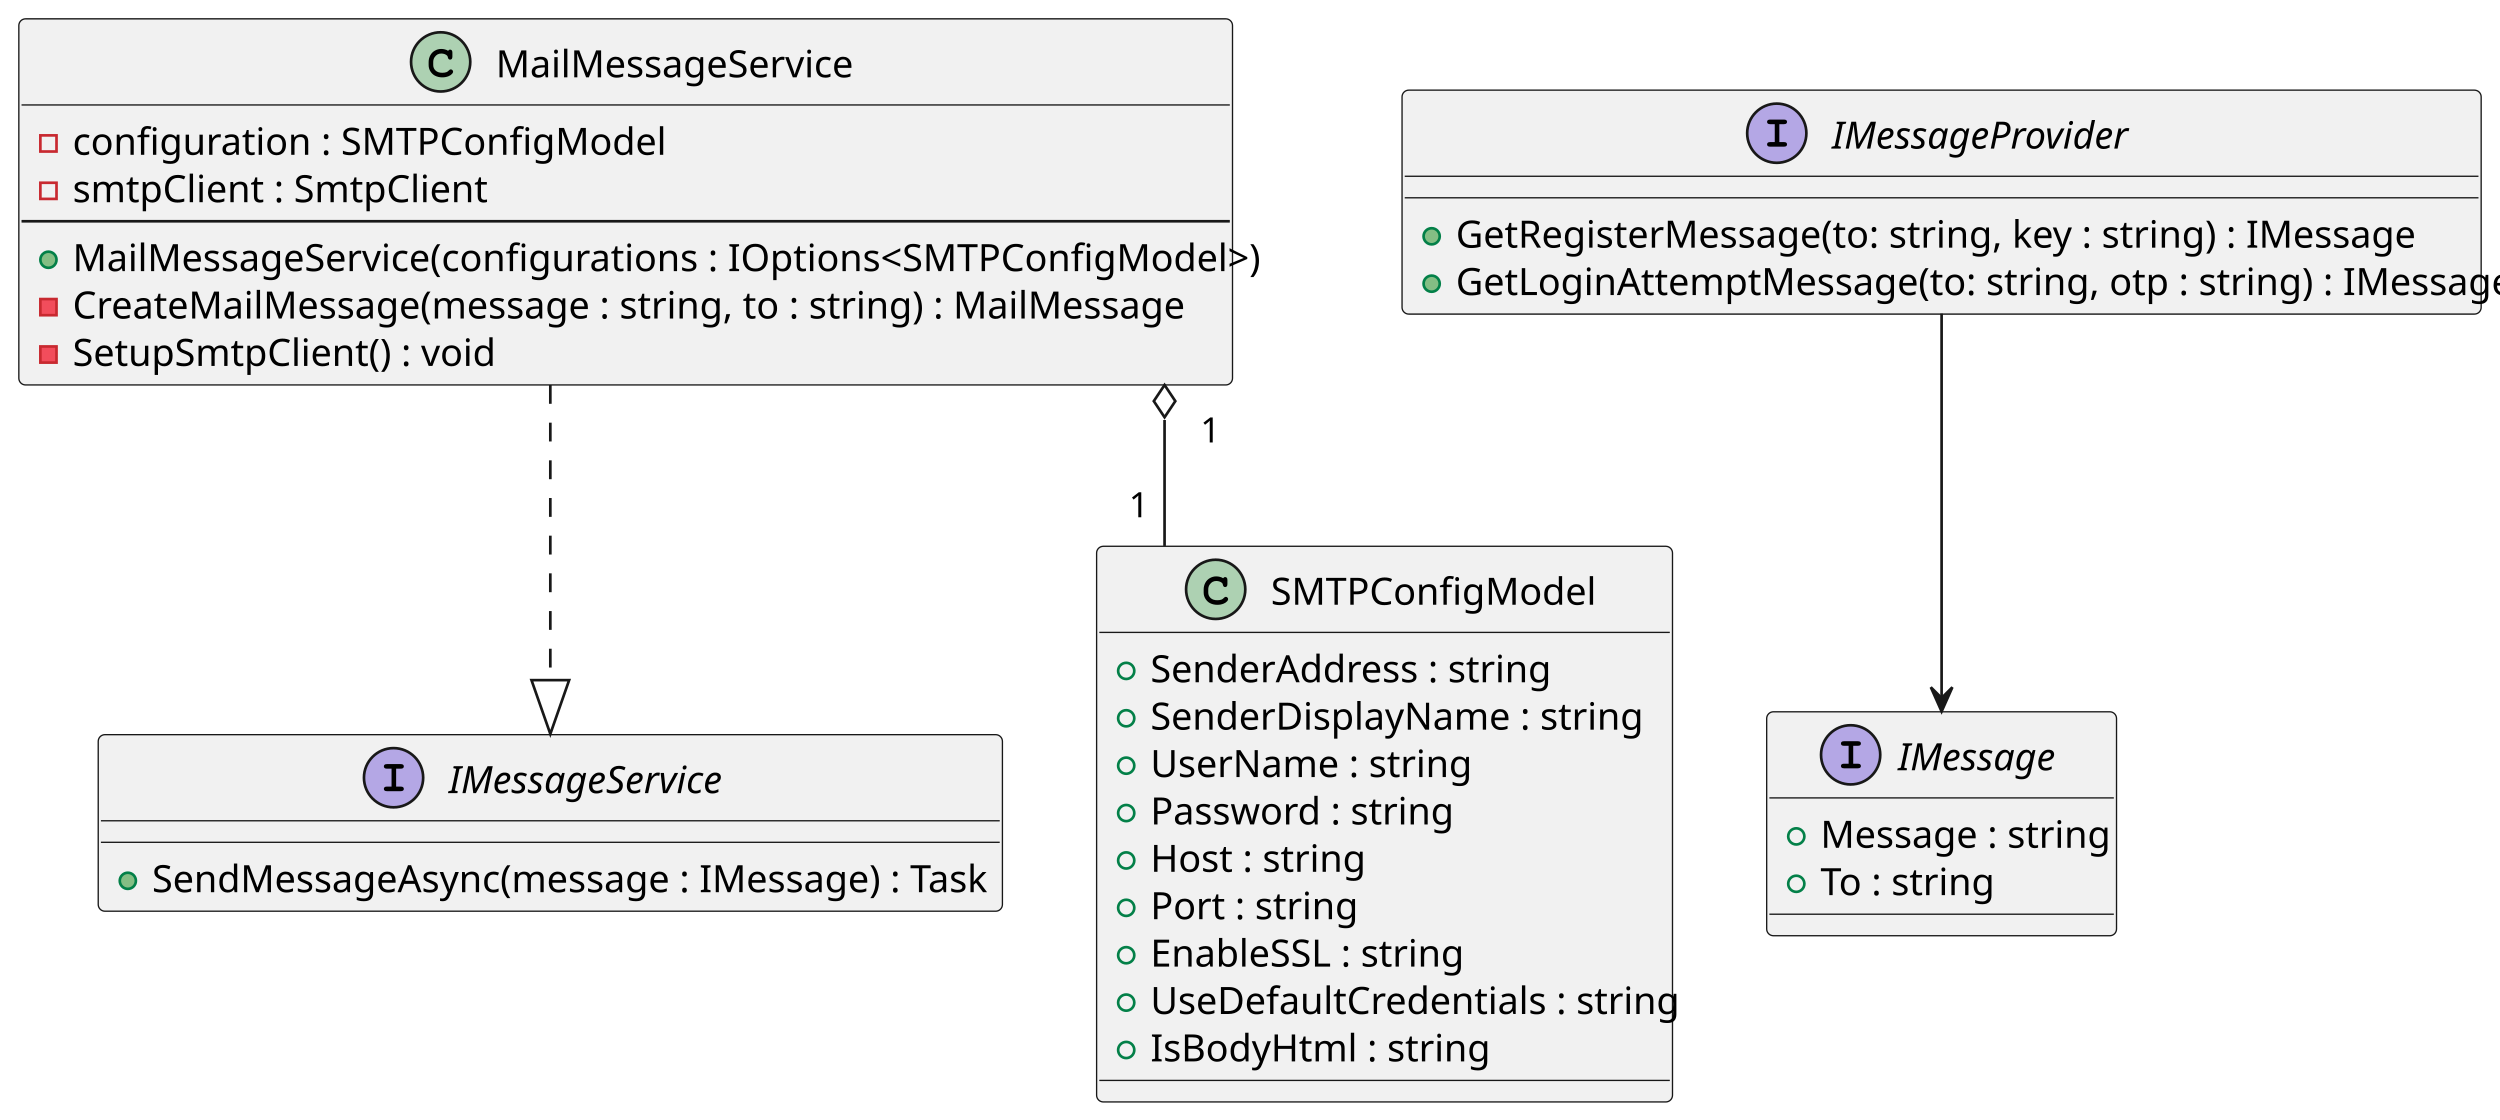
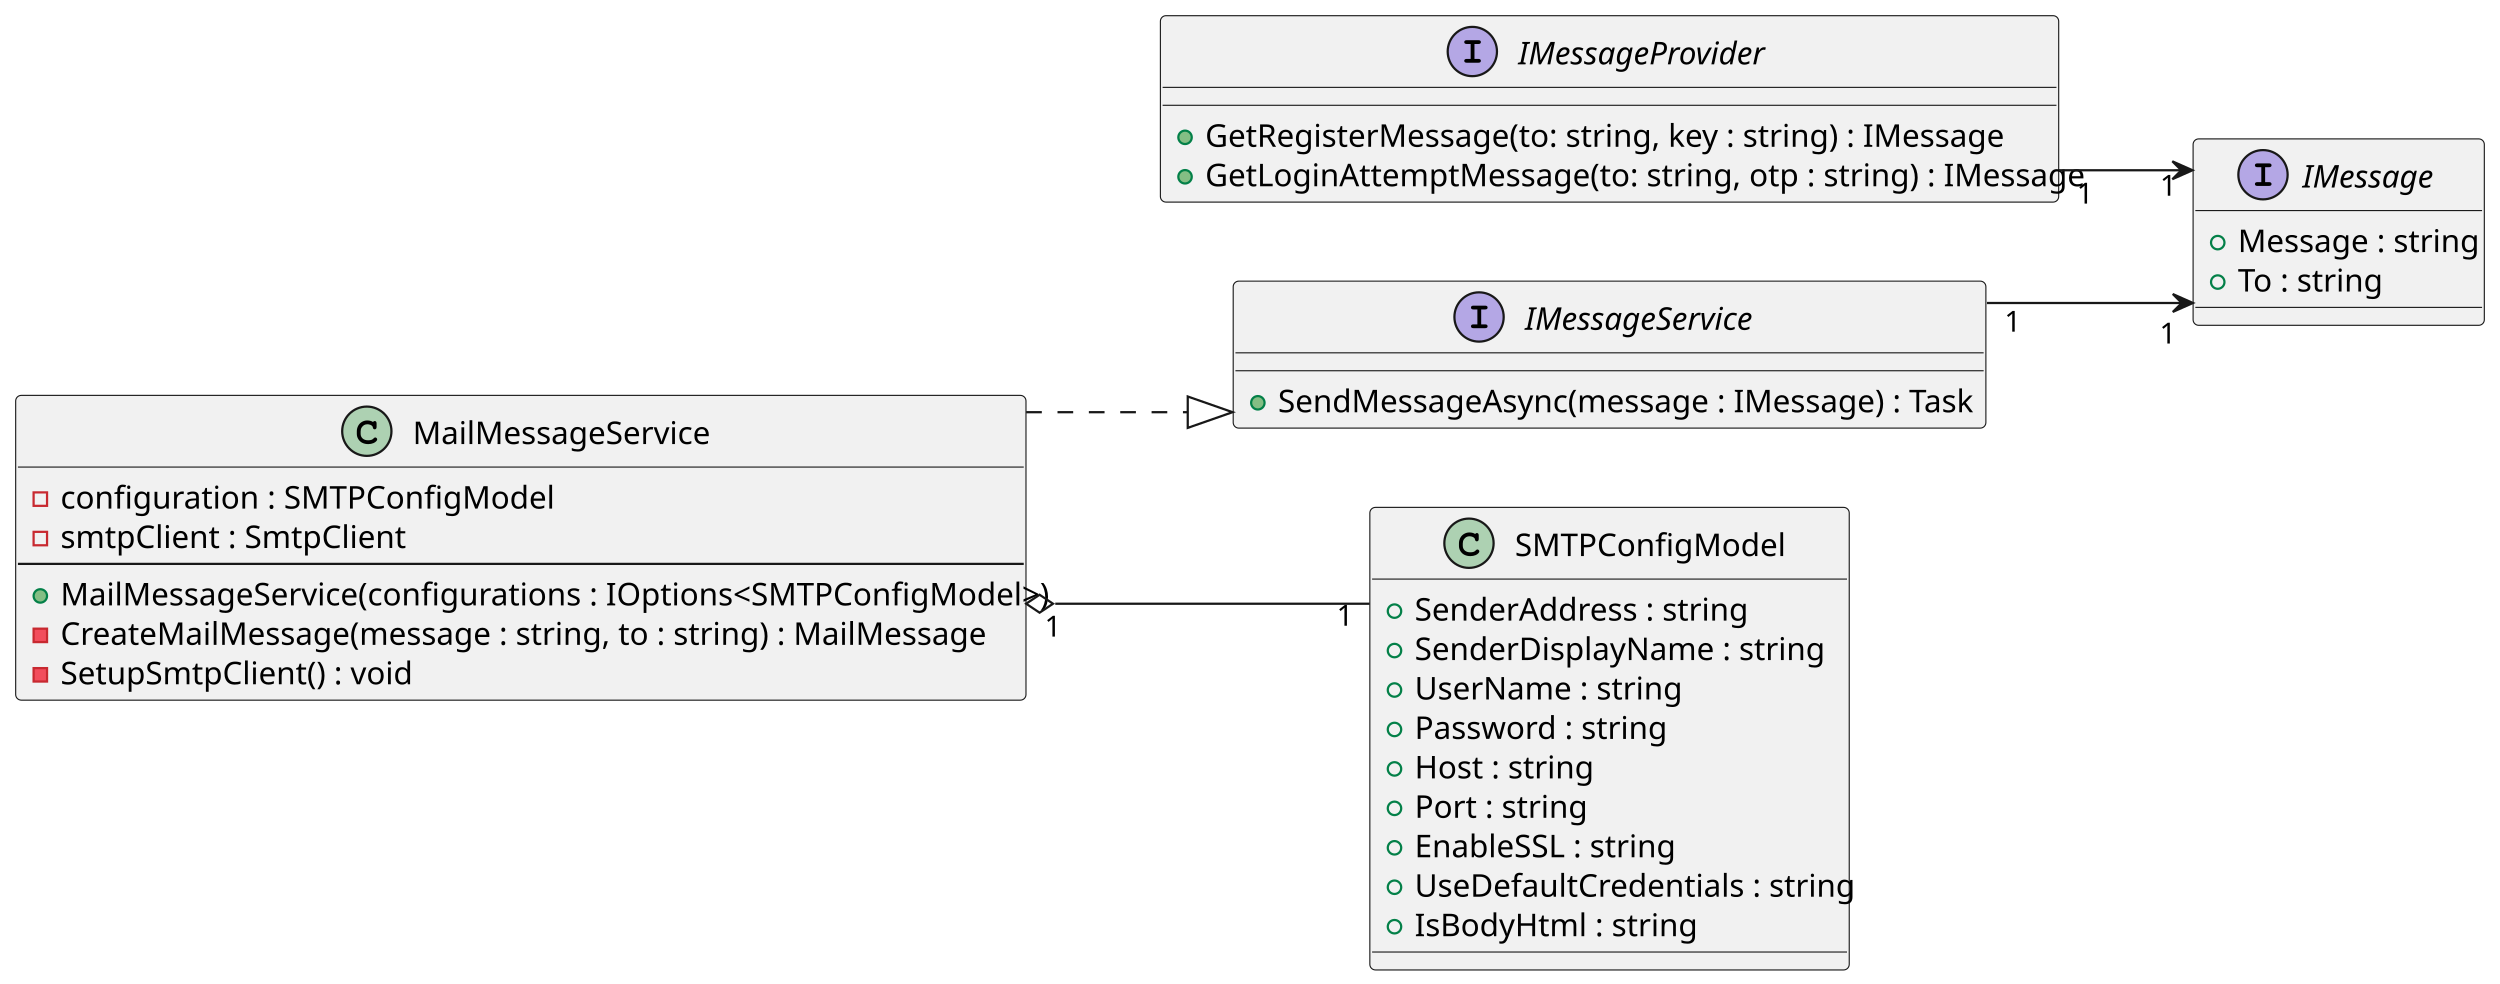
- <svg xmlns="http://www.w3.org/2000/svg" contentStyleType="text/css" height="416px" preserveAspectRatio="none" style="width:929px;height:416px;background:#FFFFFF;" version="1.1" viewBox="0 0 929 416" width="929px" zoomAndPan="magnify">
+ <svg xmlns="http://www.w3.org/2000/svg" contentStyleType="text/css" height="439px" preserveAspectRatio="none" style="width:1116px;height:439px;background:#FFFFFF;" version="1.1" viewBox="0 0 1116 439" width="1116px" zoomAndPan="magnify">
  <defs />
  <g>
    <g id="elem_IMessageService">
-       <rect codeLine="5" fill="#F1F1F1" height="65.609" id="IMessageService" rx="2.5" ry="2.5" style="stroke:#181818;stroke-width:0.5;" width="336" x="36.5" y="273" />
-       <ellipse cx="146.25" cy="289" fill="#B4A7E5" rx="11" ry="11" style="stroke:#181818;stroke-width:1.0;" />
-       <path d="M147.203,285.641 L147.203,292.297 L148.922,292.297 Q149.531,292.297 149.797,292.531 Q150.062,292.766 150.062,293.156 Q150.062,293.531 149.797,293.766 Q149.531,294 148.922,294 L143.781,294 Q143.172,294 142.906,293.766 Q142.641,293.531 142.641,293.141 Q142.641,292.766 142.906,292.531 Q143.172,292.297 143.781,292.297 L145.5,292.297 L145.5,285.641 L143.781,285.641 Q143.172,285.641 142.906,285.406 Q142.641,285.172 142.641,284.781 Q142.641,284.406 142.906,284.172 Q143.172,283.938 143.781,283.938 L148.922,283.938 Q149.531,283.938 149.797,284.172 Q150.062,284.406 150.062,284.781 Q150.062,285.172 149.797,285.406 Q149.531,285.641 148.922,285.641 L147.203,285.641 Z " fill="#000000" />
-       <text fill="#000000" font-family="sans-serif" font-size="14" font-style="italic" lengthAdjust="spacing" textLength="108" x="166.75" y="294.728">IMessageService</text>
-       <line style="stroke:#181818;stroke-width:0.5;" x1="37.5" x2="371.5" y1="305" y2="305" />
-       <line style="stroke:#181818;stroke-width:0.5;" x1="37.5" x2="371.5" y1="313" y2="313" />
-       <ellipse cx="47.5" cy="327.305" fill="#84BE84" rx="3" ry="3" style="stroke:#038048;stroke-width:1.0;" />
-       <text fill="#000000" font-family="sans-serif" font-size="14" lengthAdjust="spacing" textLength="310" x="56.5" y="331.533">SendMessageAsync(message : IMessage) : Task</text>
+       <rect codeLine="5" fill="#F1F1F1" height="65.609" id="IMessageService" rx="2.5" ry="2.5" style="stroke:#181818;stroke-width:0.5;" width="336" x="550.5" y="125.5" />
+       <ellipse cx="660.25" cy="141.5" fill="#B4A7E5" rx="11" ry="11" style="stroke:#181818;stroke-width:1.0;" />
+       <path d="M661.203,138.141 L661.203,144.797 L662.922,144.797 Q663.531,144.797 663.797,145.031 Q664.062,145.266 664.062,145.656 Q664.062,146.031 663.797,146.266 Q663.531,146.5 662.922,146.5 L657.781,146.5 Q657.172,146.5 656.906,146.266 Q656.641,146.031 656.641,145.641 Q656.641,145.266 656.906,145.031 Q657.172,144.797 657.781,144.797 L659.5,144.797 L659.5,138.141 L657.781,138.141 Q657.172,138.141 656.906,137.906 Q656.641,137.672 656.641,137.281 Q656.641,136.906 656.906,136.672 Q657.172,136.438 657.781,136.438 L662.922,136.438 Q663.531,136.438 663.797,136.672 Q664.062,136.906 664.062,137.281 Q664.062,137.672 663.797,137.906 Q663.531,138.141 662.922,138.141 L661.203,138.141 Z " fill="#000000" />
+       <text fill="#000000" font-family="sans-serif" font-size="14" font-style="italic" lengthAdjust="spacing" textLength="108" x="680.75" y="147.228">IMessageService</text>
+       <line style="stroke:#181818;stroke-width:0.5;" x1="551.5" x2="885.5" y1="157.5" y2="157.5" />
+       <line style="stroke:#181818;stroke-width:0.5;" x1="551.5" x2="885.5" y1="165.5" y2="165.5" />
+       <ellipse cx="561.5" cy="179.805" fill="#84BE84" rx="3" ry="3" style="stroke:#038048;stroke-width:1.0;" />
+       <text fill="#000000" font-family="sans-serif" font-size="14" lengthAdjust="spacing" textLength="310" x="570.5" y="184.033">SendMessageAsync(message : IMessage) : Task</text>
    </g>
    <g id="elem_MailMessageService">
-       <rect codeLine="9" fill="#F1F1F1" height="136.047" id="MailMessageService" rx="2.5" ry="2.5" style="stroke:#181818;stroke-width:0.5;" width="451" x="7" y="7" />
-       <ellipse cx="163.75" cy="23" fill="#ADD1B2" rx="11" ry="11" style="stroke:#181818;stroke-width:1.0;" />
-       <path d="M166.516,18.875 Q166.672,18.656 166.859,18.547 Q167.047,18.438 167.266,18.438 Q167.641,18.438 167.875,18.703 Q168.109,18.953 168.109,19.562 L168.109,21.016 Q168.109,21.625 167.875,21.891 Q167.641,22.156 167.266,22.156 Q166.922,22.156 166.719,21.953 Q166.516,21.766 166.406,21.25 Q166.359,20.891 166.172,20.703 Q165.844,20.328 165.234,20.109 Q164.625,19.891 164,19.891 Q163.234,19.891 162.594,20.219 Q161.969,20.547 161.469,21.297 Q160.984,22.047 160.984,23.078 L160.984,24.172 Q160.984,25.406 161.875,26.234 Q162.766,27.047 164.359,27.047 Q165.297,27.047 165.953,26.797 Q166.344,26.641 166.766,26.203 Q167.031,25.938 167.172,25.859 Q167.328,25.781 167.531,25.781 Q167.859,25.781 168.109,26.047 Q168.375,26.297 168.375,26.641 Q168.375,26.984 168.031,27.391 Q167.531,27.969 166.734,28.297 Q165.656,28.75 164.359,28.75 Q162.844,28.75 161.641,28.125 Q160.656,27.625 159.969,26.562 Q159.281,25.484 159.281,24.203 L159.281,23.047 Q159.281,21.719 159.891,20.578 Q160.516,19.422 161.609,18.812 Q162.703,18.188 163.938,18.188 Q164.672,18.188 165.312,18.359 Q165.969,18.516 166.516,18.875 Z " fill="#000000" />
-       <text fill="#000000" font-family="sans-serif" font-size="14" lengthAdjust="spacing" textLength="129" x="184.25" y="28.729">MailMessageService</text>
-       <line style="stroke:#181818;stroke-width:0.5;" x1="8" x2="457" y1="39" y2="39" />
-       <rect fill="none" height="6" style="stroke:#C82930;stroke-width:1.0;" width="6" x="15" y="50.305" />
-       <text fill="#000000" font-family="sans-serif" font-size="14" lengthAdjust="spacing" textLength="211" x="27" y="57.533">configuration : SMTPConfigModel</text>
-       <rect fill="none" height="6" style="stroke:#C82930;stroke-width:1.0;" width="6" x="15" y="67.914" />
-       <text fill="#000000" font-family="sans-serif" font-size="14" lengthAdjust="spacing" textLength="146" x="27" y="75.143">smtpClient : SmtpClient</text>
-       <line style="stroke:#181818;stroke-width:1.0;" x1="8" x2="457" y1="82.219" y2="82.219" />
-       <ellipse cx="18" cy="96.523" fill="#84BE84" rx="3" ry="3" style="stroke:#038048;stroke-width:1.0;" />
-       <text fill="#000000" font-family="sans-serif" font-size="14" lengthAdjust="spacing" textLength="425" x="27" y="100.752">MailMessageService(configurations : IOptions&lt;SMTPConfigModel&gt;)</text>
-       <rect fill="#F24D5C" height="6" style="stroke:#C82930;stroke-width:1.0;" width="6" x="15" y="111.133" />
-       <text fill="#000000" font-family="sans-serif" font-size="14" lengthAdjust="spacing" textLength="400" x="27" y="118.361">CreateMailMessage(message : string, to : string) : MailMessage</text>
-       <rect fill="#F24D5C" height="6" style="stroke:#C82930;stroke-width:1.0;" width="6" x="15" y="128.742" />
-       <text fill="#000000" font-family="sans-serif" font-size="14" lengthAdjust="spacing" textLength="153" x="27" y="135.971">SetupSmtpClient() : void</text>
+       <rect codeLine="9" fill="#F1F1F1" height="136.047" id="MailMessageService" rx="2.5" ry="2.5" style="stroke:#181818;stroke-width:0.5;" width="451" x="7" y="176.5" />
+       <ellipse cx="163.75" cy="192.5" fill="#ADD1B2" rx="11" ry="11" style="stroke:#181818;stroke-width:1.0;" />
+       <path d="M166.516,188.375 Q166.672,188.156 166.859,188.047 Q167.047,187.938 167.266,187.938 Q167.641,187.938 167.875,188.203 Q168.109,188.453 168.109,189.062 L168.109,190.516 Q168.109,191.125 167.875,191.391 Q167.641,191.656 167.266,191.656 Q166.922,191.656 166.719,191.453 Q166.516,191.266 166.406,190.75 Q166.359,190.391 166.172,190.203 Q165.844,189.828 165.234,189.609 Q164.625,189.391 164,189.391 Q163.234,189.391 162.594,189.719 Q161.969,190.047 161.469,190.797 Q160.984,191.547 160.984,192.578 L160.984,193.672 Q160.984,194.906 161.875,195.734 Q162.766,196.547 164.359,196.547 Q165.297,196.547 165.953,196.297 Q166.344,196.141 166.766,195.703 Q167.031,195.438 167.172,195.359 Q167.328,195.281 167.531,195.281 Q167.859,195.281 168.109,195.547 Q168.375,195.797 168.375,196.141 Q168.375,196.484 168.031,196.891 Q167.531,197.469 166.734,197.797 Q165.656,198.25 164.359,198.25 Q162.844,198.25 161.641,197.625 Q160.656,197.125 159.969,196.062 Q159.281,194.984 159.281,193.703 L159.281,192.547 Q159.281,191.219 159.891,190.078 Q160.516,188.922 161.609,188.312 Q162.703,187.688 163.938,187.688 Q164.672,187.688 165.312,187.859 Q165.969,188.016 166.516,188.375 Z " fill="#000000" />
+       <text fill="#000000" font-family="sans-serif" font-size="14" lengthAdjust="spacing" textLength="129" x="184.25" y="198.228">MailMessageService</text>
+       <line style="stroke:#181818;stroke-width:0.5;" x1="8" x2="457" y1="208.5" y2="208.5" />
+       <rect fill="none" height="6" style="stroke:#C82930;stroke-width:1.0;" width="6" x="15" y="219.805" />
+       <text fill="#000000" font-family="sans-serif" font-size="14" lengthAdjust="spacing" textLength="211" x="27" y="227.033">configuration : SMTPConfigModel</text>
+       <rect fill="none" height="6" style="stroke:#C82930;stroke-width:1.0;" width="6" x="15" y="237.414" />
+       <text fill="#000000" font-family="sans-serif" font-size="14" lengthAdjust="spacing" textLength="146" x="27" y="244.643">smtpClient : SmtpClient</text>
+       <line style="stroke:#181818;stroke-width:1.0;" x1="8" x2="457" y1="251.719" y2="251.719" />
+       <ellipse cx="18" cy="266.023" fill="#84BE84" rx="3" ry="3" style="stroke:#038048;stroke-width:1.0;" />
+       <text fill="#000000" font-family="sans-serif" font-size="14" lengthAdjust="spacing" textLength="425" x="27" y="270.252">MailMessageService(configurations : IOptions&lt;SMTPConfigModel&gt;)</text>
+       <rect fill="#F24D5C" height="6" style="stroke:#C82930;stroke-width:1.0;" width="6" x="15" y="280.633" />
+       <text fill="#000000" font-family="sans-serif" font-size="14" lengthAdjust="spacing" textLength="400" x="27" y="287.861">CreateMailMessage(message : string, to : string) : MailMessage</text>
+       <rect fill="#F24D5C" height="6" style="stroke:#C82930;stroke-width:1.0;" width="6" x="15" y="298.242" />
+       <text fill="#000000" font-family="sans-serif" font-size="14" lengthAdjust="spacing" textLength="153" x="27" y="305.471">SetupSmtpClient() : void</text>
    </g>
    <g id="elem_SMTPConfigModel">
-       <rect codeLine="36" fill="#F1F1F1" height="206.484" id="SMTPConfigModel" rx="2.5" ry="2.5" style="stroke:#181818;stroke-width:0.5;" width="214" x="407.5" y="203" />
-       <ellipse cx="451.75" cy="219" fill="#ADD1B2" rx="11" ry="11" style="stroke:#181818;stroke-width:1.0;" />
-       <path d="M454.516,214.875 Q454.672,214.656 454.859,214.547 Q455.047,214.438 455.266,214.438 Q455.641,214.438 455.875,214.703 Q456.109,214.953 456.109,215.562 L456.109,217.016 Q456.109,217.625 455.875,217.891 Q455.641,218.156 455.266,218.156 Q454.922,218.156 454.719,217.953 Q454.516,217.766 454.406,217.25 Q454.359,216.891 454.172,216.703 Q453.844,216.328 453.234,216.109 Q452.625,215.891 452,215.891 Q451.234,215.891 450.594,216.219 Q449.969,216.547 449.469,217.297 Q448.984,218.047 448.984,219.078 L448.984,220.172 Q448.984,221.406 449.875,222.234 Q450.766,223.047 452.359,223.047 Q453.297,223.047 453.953,222.797 Q454.344,222.641 454.766,222.203 Q455.031,221.938 455.172,221.859 Q455.328,221.781 455.531,221.781 Q455.859,221.781 456.109,222.047 Q456.375,222.297 456.375,222.641 Q456.375,222.984 456.031,223.391 Q455.531,223.969 454.734,224.297 Q453.656,224.75 452.359,224.75 Q450.844,224.75 449.641,224.125 Q448.656,223.625 447.969,222.562 Q447.281,221.484 447.281,220.203 L447.281,219.047 Q447.281,217.719 447.891,216.578 Q448.516,215.422 449.609,214.812 Q450.703,214.188 451.938,214.188 Q452.672,214.188 453.312,214.359 Q453.969,214.516 454.516,214.875 Z " fill="#000000" />
-       <text fill="#000000" font-family="sans-serif" font-size="14" lengthAdjust="spacing" textLength="117" x="472.25" y="224.728">SMTPConfigModel</text>
-       <line style="stroke:#181818;stroke-width:0.5;" x1="408.5" x2="620.5" y1="235" y2="235" />
-       <ellipse cx="418.5" cy="249.305" fill="none" rx="3" ry="3" style="stroke:#038048;stroke-width:1.0;" />
-       <text fill="#000000" font-family="sans-serif" font-size="14" lengthAdjust="spacing" textLength="145" x="427.5" y="253.533">SenderAddress : string</text>
-       <ellipse cx="418.5" cy="266.914" fill="none" rx="3" ry="3" style="stroke:#038048;stroke-width:1.0;" />
-       <text fill="#000000" font-family="sans-serif" font-size="14" lengthAdjust="spacing" textLength="175" x="427.5" y="271.143">SenderDisplayName : string</text>
-       <ellipse cx="418.5" cy="284.523" fill="none" rx="3" ry="3" style="stroke:#038048;stroke-width:1.0;" />
-       <text fill="#000000" font-family="sans-serif" font-size="14" lengthAdjust="spacing" textLength="112" x="427.5" y="288.752">UserName : string</text>
-       <ellipse cx="418.5" cy="302.133" fill="none" rx="3" ry="3" style="stroke:#038048;stroke-width:1.0;" />
-       <text fill="#000000" font-family="sans-serif" font-size="14" lengthAdjust="spacing" textLength="108" x="427.5" y="306.361">Password : string</text>
-       <ellipse cx="418.5" cy="319.742" fill="none" rx="3" ry="3" style="stroke:#038048;stroke-width:1.0;" />
-       <text fill="#000000" font-family="sans-serif" font-size="14" lengthAdjust="spacing" textLength="75" x="427.5" y="323.971">Host : string</text>
-       <ellipse cx="418.5" cy="337.352" fill="none" rx="3" ry="3" style="stroke:#038048;stroke-width:1.0;" />
-       <text fill="#000000" font-family="sans-serif" font-size="14" lengthAdjust="spacing" textLength="73" x="427.5" y="341.58">Port : string</text>
-       <ellipse cx="418.5" cy="354.961" fill="none" rx="3" ry="3" style="stroke:#038048;stroke-width:1.0;" />
-       <text fill="#000000" font-family="sans-serif" font-size="14" lengthAdjust="spacing" textLength="117" x="427.5" y="359.19">EnableSSL : string</text>
-       <ellipse cx="418.5" cy="372.57" fill="none" rx="3" ry="3" style="stroke:#038048;stroke-width:1.0;" />
-       <text fill="#000000" font-family="sans-serif" font-size="14" lengthAdjust="spacing" textLength="188" x="427.5" y="376.799">UseDefaultCredentials : string</text>
-       <ellipse cx="418.5" cy="390.18" fill="none" rx="3" ry="3" style="stroke:#038048;stroke-width:1.0;" />
-       <text fill="#000000" font-family="sans-serif" font-size="14" lengthAdjust="spacing" textLength="116" x="427.5" y="394.408">IsBodyHtml : string</text>
-       <line style="stroke:#181818;stroke-width:0.5;" x1="408.5" x2="620.5" y1="401.484" y2="401.484" />
+       <rect codeLine="39" fill="#F1F1F1" height="206.484" id="SMTPConfigModel" rx="2.5" ry="2.5" style="stroke:#181818;stroke-width:0.5;" width="214" x="611.5" y="226.5" />
+       <ellipse cx="655.75" cy="242.5" fill="#ADD1B2" rx="11" ry="11" style="stroke:#181818;stroke-width:1.0;" />
+       <path d="M658.516,238.375 Q658.672,238.156 658.859,238.047 Q659.047,237.938 659.266,237.938 Q659.641,237.938 659.875,238.203 Q660.109,238.453 660.109,239.062 L660.109,240.516 Q660.109,241.125 659.875,241.391 Q659.641,241.656 659.266,241.656 Q658.922,241.656 658.719,241.453 Q658.516,241.266 658.406,240.75 Q658.359,240.391 658.172,240.203 Q657.844,239.828 657.234,239.609 Q656.625,239.391 656,239.391 Q655.234,239.391 654.594,239.719 Q653.969,240.047 653.469,240.797 Q652.984,241.547 652.984,242.578 L652.984,243.672 Q652.984,244.906 653.875,245.734 Q654.766,246.547 656.359,246.547 Q657.297,246.547 657.953,246.297 Q658.344,246.141 658.766,245.703 Q659.031,245.438 659.172,245.359 Q659.328,245.281 659.531,245.281 Q659.859,245.281 660.109,245.547 Q660.375,245.797 660.375,246.141 Q660.375,246.484 660.031,246.891 Q659.531,247.469 658.734,247.797 Q657.656,248.25 656.359,248.25 Q654.844,248.25 653.641,247.625 Q652.656,247.125 651.969,246.062 Q651.281,244.984 651.281,243.703 L651.281,242.547 Q651.281,241.219 651.891,240.078 Q652.516,238.922 653.609,238.312 Q654.703,237.688 655.938,237.688 Q656.672,237.688 657.312,237.859 Q657.969,238.016 658.516,238.375 Z " fill="#000000" />
+       <text fill="#000000" font-family="sans-serif" font-size="14" lengthAdjust="spacing" textLength="117" x="676.25" y="248.228">SMTPConfigModel</text>
+       <line style="stroke:#181818;stroke-width:0.5;" x1="612.5" x2="824.5" y1="258.5" y2="258.5" />
+       <ellipse cx="622.5" cy="272.805" fill="none" rx="3" ry="3" style="stroke:#038048;stroke-width:1.0;" />
+       <text fill="#000000" font-family="sans-serif" font-size="14" lengthAdjust="spacing" textLength="145" x="631.5" y="277.033">SenderAddress : string</text>
+       <ellipse cx="622.5" cy="290.414" fill="none" rx="3" ry="3" style="stroke:#038048;stroke-width:1.0;" />
+       <text fill="#000000" font-family="sans-serif" font-size="14" lengthAdjust="spacing" textLength="175" x="631.5" y="294.643">SenderDisplayName : string</text>
+       <ellipse cx="622.5" cy="308.023" fill="none" rx="3" ry="3" style="stroke:#038048;stroke-width:1.0;" />
+       <text fill="#000000" font-family="sans-serif" font-size="14" lengthAdjust="spacing" textLength="112" x="631.5" y="312.252">UserName : string</text>
+       <ellipse cx="622.5" cy="325.633" fill="none" rx="3" ry="3" style="stroke:#038048;stroke-width:1.0;" />
+       <text fill="#000000" font-family="sans-serif" font-size="14" lengthAdjust="spacing" textLength="108" x="631.5" y="329.861">Password : string</text>
+       <ellipse cx="622.5" cy="343.242" fill="none" rx="3" ry="3" style="stroke:#038048;stroke-width:1.0;" />
+       <text fill="#000000" font-family="sans-serif" font-size="14" lengthAdjust="spacing" textLength="75" x="631.5" y="347.471">Host : string</text>
+       <ellipse cx="622.5" cy="360.852" fill="none" rx="3" ry="3" style="stroke:#038048;stroke-width:1.0;" />
+       <text fill="#000000" font-family="sans-serif" font-size="14" lengthAdjust="spacing" textLength="73" x="631.5" y="365.08">Port : string</text>
+       <ellipse cx="622.5" cy="378.461" fill="none" rx="3" ry="3" style="stroke:#038048;stroke-width:1.0;" />
+       <text fill="#000000" font-family="sans-serif" font-size="14" lengthAdjust="spacing" textLength="117" x="631.5" y="382.69">EnableSSL : string</text>
+       <ellipse cx="622.5" cy="396.07" fill="none" rx="3" ry="3" style="stroke:#038048;stroke-width:1.0;" />
+       <text fill="#000000" font-family="sans-serif" font-size="14" lengthAdjust="spacing" textLength="188" x="631.5" y="400.299">UseDefaultCredentials : string</text>
+       <ellipse cx="622.5" cy="413.68" fill="none" rx="3" ry="3" style="stroke:#038048;stroke-width:1.0;" />
+       <text fill="#000000" font-family="sans-serif" font-size="14" lengthAdjust="spacing" textLength="116" x="631.5" y="417.908">IsBodyHtml : string</text>
+       <line style="stroke:#181818;stroke-width:0.5;" x1="612.5" x2="824.5" y1="424.984" y2="424.984" />
+     </g>
+     <g id="elem_IMessage">
+       <rect codeLine="33" fill="#F1F1F1" height="83.219" id="IMessage" rx="2.5" ry="2.5" style="stroke:#181818;stroke-width:0.5;" width="130" x="979" y="62" />
+       <ellipse cx="1010.2" cy="78" fill="#B4A7E5" rx="11" ry="11" style="stroke:#181818;stroke-width:1.0;" />
+       <path d="M1011.153,74.641 L1011.153,81.297 L1012.872,81.297 Q1013.481,81.297 1013.747,81.531 Q1014.013,81.766 1014.013,82.156 Q1014.013,82.531 1013.747,82.766 Q1013.481,83 1012.872,83 L1007.731,83 Q1007.122,83 1006.856,82.766 Q1006.591,82.531 1006.591,82.141 Q1006.591,81.766 1006.856,81.531 Q1007.122,81.297 1007.731,81.297 L1009.45,81.297 L1009.45,74.641 L1007.731,74.641 Q1007.122,74.641 1006.856,74.406 Q1006.591,74.172 1006.591,73.781 Q1006.591,73.406 1006.856,73.172 Q1007.122,72.938 1007.731,72.938 L1012.872,72.938 Q1013.481,72.938 1013.747,73.172 Q1014.013,73.406 1014.013,73.781 Q1014.013,74.172 1013.747,74.406 Q1013.481,74.641 1012.872,74.641 L1011.153,74.641 Z " fill="#000000" />
+       <text fill="#000000" font-family="sans-serif" font-size="14" font-style="italic" lengthAdjust="spacing" textLength="62" x="1027.8" y="83.728">IMessage</text>
+       <line style="stroke:#181818;stroke-width:0.5;" x1="980" x2="1108" y1="94" y2="94" />
+       <ellipse cx="990" cy="108.305" fill="none" rx="3" ry="3" style="stroke:#038048;stroke-width:1.0;" />
+       <text fill="#000000" font-family="sans-serif" font-size="14" lengthAdjust="spacing" textLength="104" x="999" y="112.533">Message : string</text>
+       <ellipse cx="990" cy="125.914" fill="none" rx="3" ry="3" style="stroke:#038048;stroke-width:1.0;" />
+       <text fill="#000000" font-family="sans-serif" font-size="14" lengthAdjust="spacing" textLength="64" x="999" y="130.143">To : string</text>
+       <line style="stroke:#181818;stroke-width:0.5;" x1="980" x2="1108" y1="137.219" y2="137.219" />
    </g>
    <g id="elem_IMessageProvider">
-       <rect codeLine="22" fill="#F1F1F1" height="83.219" id="IMessageProvider" rx="2.5" ry="2.5" style="stroke:#181818;stroke-width:0.5;" width="401" x="521" y="33.5" />
-       <ellipse cx="660.25" cy="49.5" fill="#B4A7E5" rx="11" ry="11" style="stroke:#181818;stroke-width:1.0;" />
-       <path d="M661.203,46.141 L661.203,52.797 L662.922,52.797 Q663.531,52.797 663.797,53.031 Q664.062,53.266 664.062,53.656 Q664.062,54.031 663.797,54.266 Q663.531,54.5 662.922,54.5 L657.781,54.5 Q657.172,54.5 656.906,54.266 Q656.641,54.031 656.641,53.641 Q656.641,53.266 656.906,53.031 Q657.172,52.797 657.781,52.797 L659.5,52.797 L659.5,46.141 L657.781,46.141 Q657.172,46.141 656.906,45.906 Q656.641,45.672 656.641,45.281 Q656.641,44.906 656.906,44.672 Q657.172,44.438 657.781,44.438 L662.922,44.438 Q663.531,44.438 663.797,44.672 Q664.062,44.906 664.062,45.281 Q664.062,45.672 663.797,45.906 Q663.531,46.141 662.922,46.141 L661.203,46.141 Z " fill="#000000" />
-       <text fill="#000000" font-family="sans-serif" font-size="14" font-style="italic" lengthAdjust="spacing" textLength="114" x="680.75" y="55.228">IMessageProvider</text>
-       <line style="stroke:#181818;stroke-width:0.5;" x1="522" x2="921" y1="65.5" y2="65.5" />
-       <line style="stroke:#181818;stroke-width:0.5;" x1="522" x2="921" y1="73.5" y2="73.5" />
-       <ellipse cx="532" cy="87.805" fill="#84BE84" rx="3" ry="3" style="stroke:#038048;stroke-width:1.0;" />
-       <text fill="#000000" font-family="sans-serif" font-size="14" lengthAdjust="spacing" textLength="347" x="541" y="92.033">GetRegisterMessage(to: string, key : string) : IMessage</text>
-       <ellipse cx="532" cy="105.414" fill="#84BE84" rx="3" ry="3" style="stroke:#038048;stroke-width:1.0;" />
-       <text fill="#000000" font-family="sans-serif" font-size="14" lengthAdjust="spacing" textLength="375" x="541" y="109.643">GetLoginAttemptMessage(to: string, otp : string) : IMessage</text>
-     </g>
-     <g id="elem_IMessage">
-       <rect codeLine="30" fill="#F1F1F1" height="83.219" id="IMessage" rx="2.5" ry="2.5" style="stroke:#181818;stroke-width:0.5;" width="130" x="656.5" y="264.5" />
-       <ellipse cx="687.7" cy="280.5" fill="#B4A7E5" rx="11" ry="11" style="stroke:#181818;stroke-width:1.0;" />
-       <path d="M688.653,277.141 L688.653,283.797 L690.372,283.797 Q690.981,283.797 691.247,284.031 Q691.513,284.266 691.513,284.656 Q691.513,285.031 691.247,285.266 Q690.981,285.5 690.372,285.5 L685.231,285.5 Q684.622,285.5 684.356,285.266 Q684.091,285.031 684.091,284.641 Q684.091,284.266 684.356,284.031 Q684.622,283.797 685.231,283.797 L686.95,283.797 L686.95,277.141 L685.231,277.141 Q684.622,277.141 684.356,276.906 Q684.091,276.672 684.091,276.281 Q684.091,275.906 684.356,275.672 Q684.622,275.438 685.231,275.438 L690.372,275.438 Q690.981,275.438 691.247,275.672 Q691.513,275.906 691.513,276.281 Q691.513,276.672 691.247,276.906 Q690.981,277.141 690.372,277.141 L688.653,277.141 Z " fill="#000000" />
-       <text fill="#000000" font-family="sans-serif" font-size="14" font-style="italic" lengthAdjust="spacing" textLength="62" x="705.3" y="286.228">IMessage</text>
-       <line style="stroke:#181818;stroke-width:0.5;" x1="657.5" x2="785.5" y1="296.5" y2="296.5" />
-       <ellipse cx="667.5" cy="310.805" fill="none" rx="3" ry="3" style="stroke:#038048;stroke-width:1.0;" />
-       <text fill="#000000" font-family="sans-serif" font-size="14" lengthAdjust="spacing" textLength="104" x="676.5" y="315.033">Message : string</text>
-       <ellipse cx="667.5" cy="328.414" fill="none" rx="3" ry="3" style="stroke:#038048;stroke-width:1.0;" />
-       <text fill="#000000" font-family="sans-serif" font-size="14" lengthAdjust="spacing" textLength="64" x="676.5" y="332.643">To : string</text>
-       <line style="stroke:#181818;stroke-width:0.5;" x1="657.5" x2="785.5" y1="339.719" y2="339.719" />
+       <rect codeLine="25" fill="#F1F1F1" height="83.219" id="IMessageProvider" rx="2.5" ry="2.5" style="stroke:#181818;stroke-width:0.5;" width="401" x="518" y="7" />
+       <ellipse cx="657.25" cy="23" fill="#B4A7E5" rx="11" ry="11" style="stroke:#181818;stroke-width:1.0;" />
+       <path d="M658.203,19.641 L658.203,26.297 L659.922,26.297 Q660.531,26.297 660.797,26.531 Q661.062,26.766 661.062,27.156 Q661.062,27.531 660.797,27.766 Q660.531,28 659.922,28 L654.781,28 Q654.172,28 653.906,27.766 Q653.641,27.531 653.641,27.141 Q653.641,26.766 653.906,26.531 Q654.172,26.297 654.781,26.297 L656.5,26.297 L656.5,19.641 L654.781,19.641 Q654.172,19.641 653.906,19.406 Q653.641,19.172 653.641,18.781 Q653.641,18.406 653.906,18.172 Q654.172,17.938 654.781,17.938 L659.922,17.938 Q660.531,17.938 660.797,18.172 Q661.062,18.406 661.062,18.781 Q661.062,19.172 660.797,19.406 Q660.531,19.641 659.922,19.641 L658.203,19.641 Z " fill="#000000" />
+       <text fill="#000000" font-family="sans-serif" font-size="14" font-style="italic" lengthAdjust="spacing" textLength="114" x="677.75" y="28.729">IMessageProvider</text>
+       <line style="stroke:#181818;stroke-width:0.5;" x1="519" x2="918" y1="39" y2="39" />
+       <line style="stroke:#181818;stroke-width:0.5;" x1="519" x2="918" y1="47" y2="47" />
+       <ellipse cx="529" cy="61.305" fill="#84BE84" rx="3" ry="3" style="stroke:#038048;stroke-width:1.0;" />
+       <text fill="#000000" font-family="sans-serif" font-size="14" lengthAdjust="spacing" textLength="347" x="538" y="65.533">GetRegisterMessage(to: string, key : string) : IMessage</text>
+       <ellipse cx="529" cy="78.914" fill="#84BE84" rx="3" ry="3" style="stroke:#038048;stroke-width:1.0;" />
+       <text fill="#000000" font-family="sans-serif" font-size="14" lengthAdjust="spacing" textLength="375" x="538" y="83.143">GetLoginAttemptMessage(to: string, otp : string) : IMessage</text>
    </g>
    <g id="link_MailMessageService_IMessageService">
-       <path codeLine="19" d="M204.5,143.06 C204.5,143.06 204.5,252.73 204.5,252.73 " fill="none" id="MailMessageService-to-IMessageService" style="stroke:#181818;stroke-width:1.0;stroke-dasharray:7.0,7.0;" />
-       <polygon fill="none" points="211.5,252.73,204.5,272.73,197.5,252.73,211.5,252.73" style="stroke:#181818;stroke-width:1.0;" />
+       <path codeLine="19" d="M458.07,184 C458.07,184 530.21,184 530.21,184 " fill="none" id="MailMessageService-to-IMessageService" style="stroke:#181818;stroke-width:1.0;stroke-dasharray:7.0,7.0;" />
+       <polygon fill="none" points="530.21,177,550.21,184,530.21,191,530.21,177" style="stroke:#181818;stroke-width:1.0;" />
    </g>
    <g id="link_MailMessageService_SMTPConfigModel">
-       <path codeLine="20" d="M432.75,156.06 C432.75,156.06 432.75,202.88 432.75,202.88 " fill="none" id="MailMessageService-backto-SMTPConfigModel" style="stroke:#181818;stroke-width:1.0;" />
-       <polygon fill="none" points="432.75,143.06,428.75,149.06,432.75,155.06,436.75,149.06,432.75,143.06" style="stroke:#181818;stroke-width:1.0;" />
-       <text fill="#000000" font-family="sans-serif" font-size="13" lengthAdjust="spacing" textLength="7" x="446.04" y="164.415">1</text>
-       <text fill="#000000" font-family="sans-serif" font-size="13" lengthAdjust="spacing" textLength="7" x="419.49" y="192.21">1</text>
+       <path codeLine="20" d="M471.07,269.5 C471.07,269.5 611.43,269.5 611.43,269.5 " fill="none" id="MailMessageService-backto-SMTPConfigModel" style="stroke:#181818;stroke-width:1.0;" />
+       <polygon fill="none" points="458.07,269.5,464.07,273.5,470.07,269.5,464.07,265.5,458.07,269.5" style="stroke:#181818;stroke-width:1.0;" />
+       <text fill="#000000" font-family="sans-serif" font-size="13" lengthAdjust="spacing" textLength="7" x="466.302" y="284.187">1</text>
+       <text fill="#000000" font-family="sans-serif" font-size="13" lengthAdjust="spacing" textLength="7" x="596.655" y="279.334">1</text>
+     </g>
+     <g id="link_IMessageService_IMessage">
+       <path codeLine="22" d="M886.97,135.25 C886.97,135.25 973.93,135.25 973.93,135.25 " fill="none" id="IMessageService-to-IMessage" style="stroke:#181818;stroke-width:1.0;" />
+       <polygon fill="#181818" points="978.93,135.25,969.93,131.25,973.93,135.25,969.93,139.25,978.93,135.25" style="stroke:#181818;stroke-width:1.0;" />
+       <text fill="#000000" font-family="sans-serif" font-size="13" lengthAdjust="spacing" textLength="7" x="894.762" y="148.071">1</text>
+       <text fill="#000000" font-family="sans-serif" font-size="13" lengthAdjust="spacing" textLength="7" x="964.002" y="153.349">1</text>
    </g>
    <g id="link_IMessageProvider_IMessage">
-       <path codeLine="27" d="M721.5,116.56 C721.5,116.56 721.5,259.38 721.5,259.38 " fill="none" id="IMessageProvider-to-IMessage" style="stroke:#181818;stroke-width:1.0;" />
-       <polygon fill="#181818" points="721.5,264.38,725.5,255.38,721.5,259.38,717.5,255.38,721.5,264.38" style="stroke:#181818;stroke-width:1.0;" />
+       <path codeLine="30" d="M919.08,76 C919.08,76 973.73,76 973.73,76 " fill="none" id="IMessageProvider-to-IMessage" style="stroke:#181818;stroke-width:1.0;" />
+       <polygon fill="#181818" points="978.73,76,969.73,72,973.73,76,969.73,80,978.73,76" style="stroke:#181818;stroke-width:1.0;" />
+       <text fill="#000000" font-family="sans-serif" font-size="13" lengthAdjust="spacing" textLength="7" x="927.052" y="90.884">1</text>
+       <text fill="#000000" font-family="sans-serif" font-size="13" lengthAdjust="spacing" textLength="7" x="964.208" y="87.37">1</text>
    </g>
  </g>
</svg>
